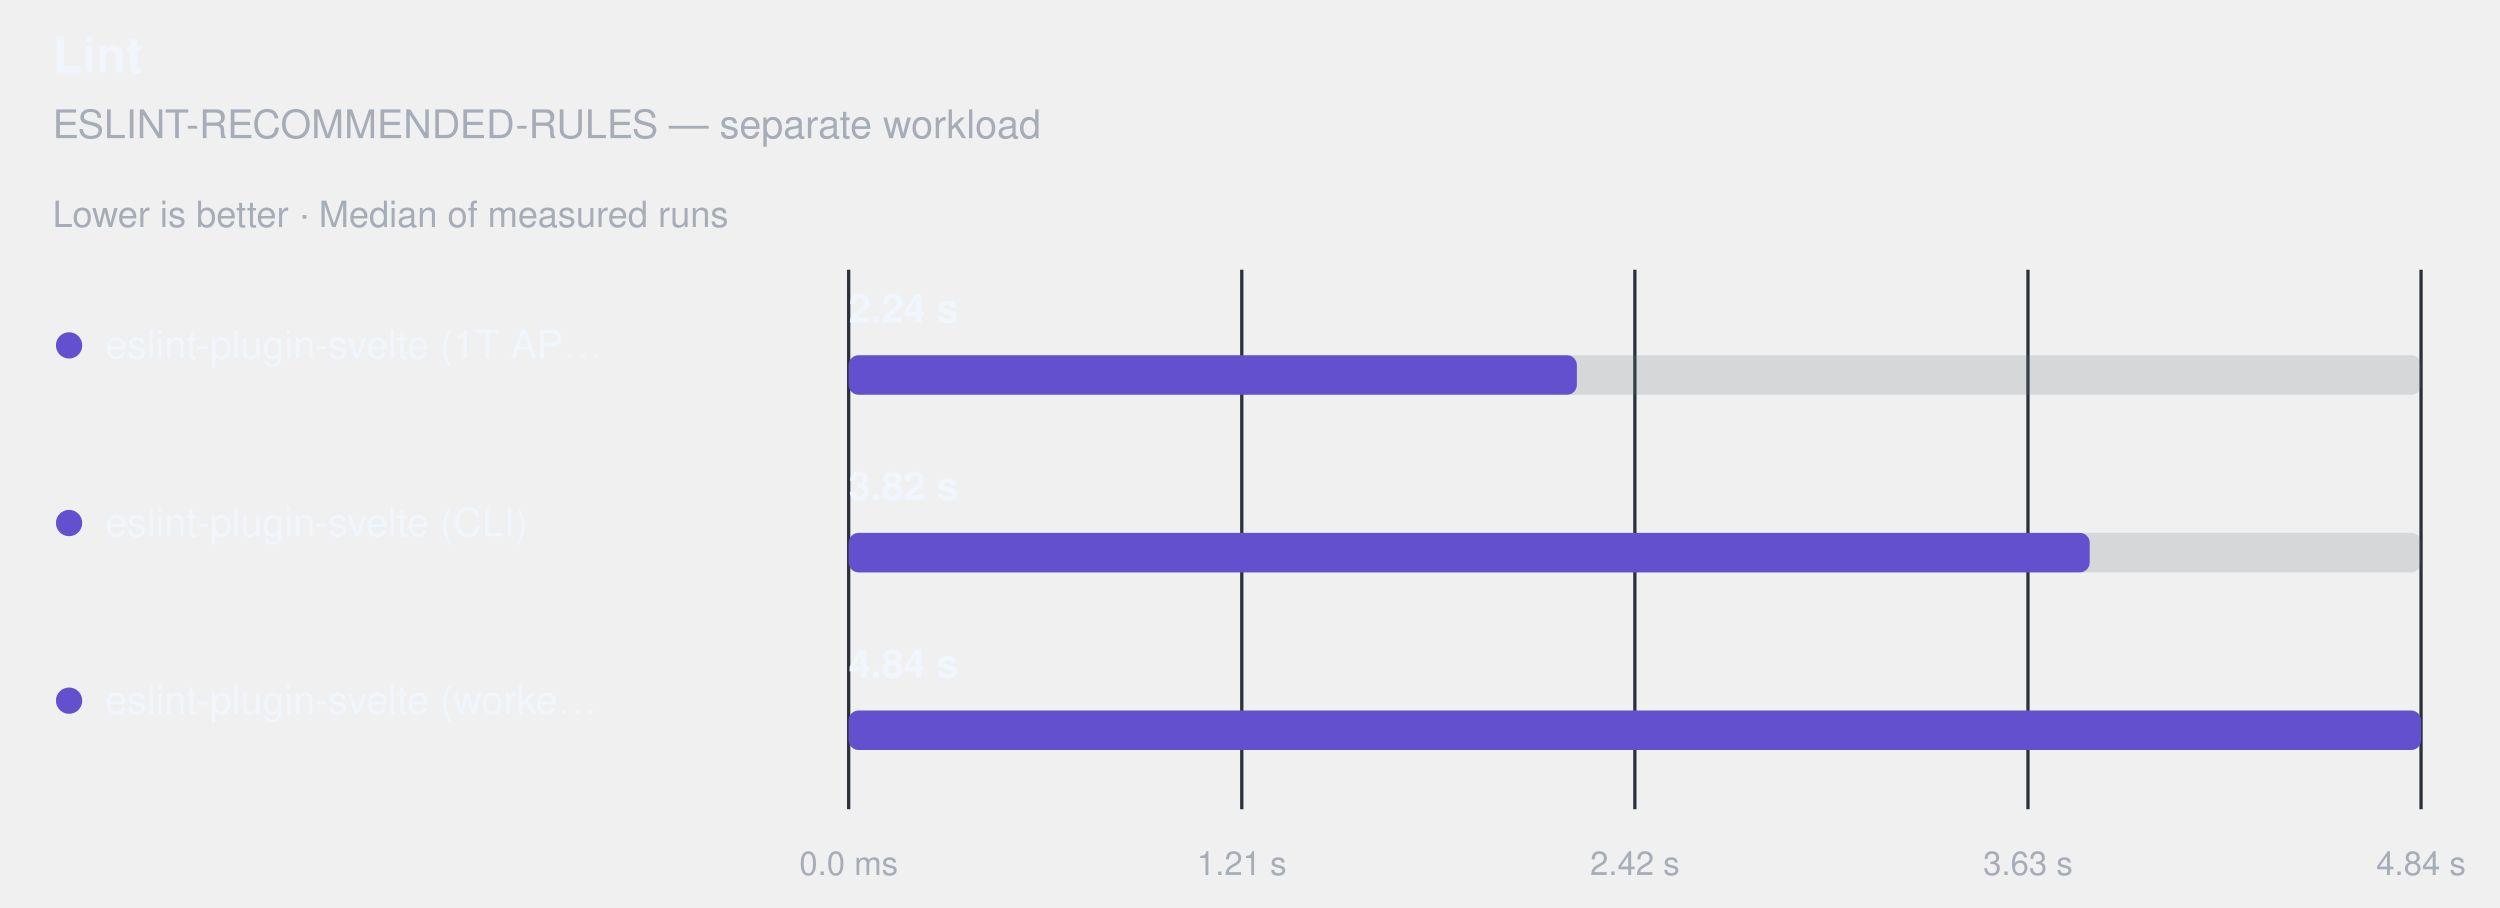
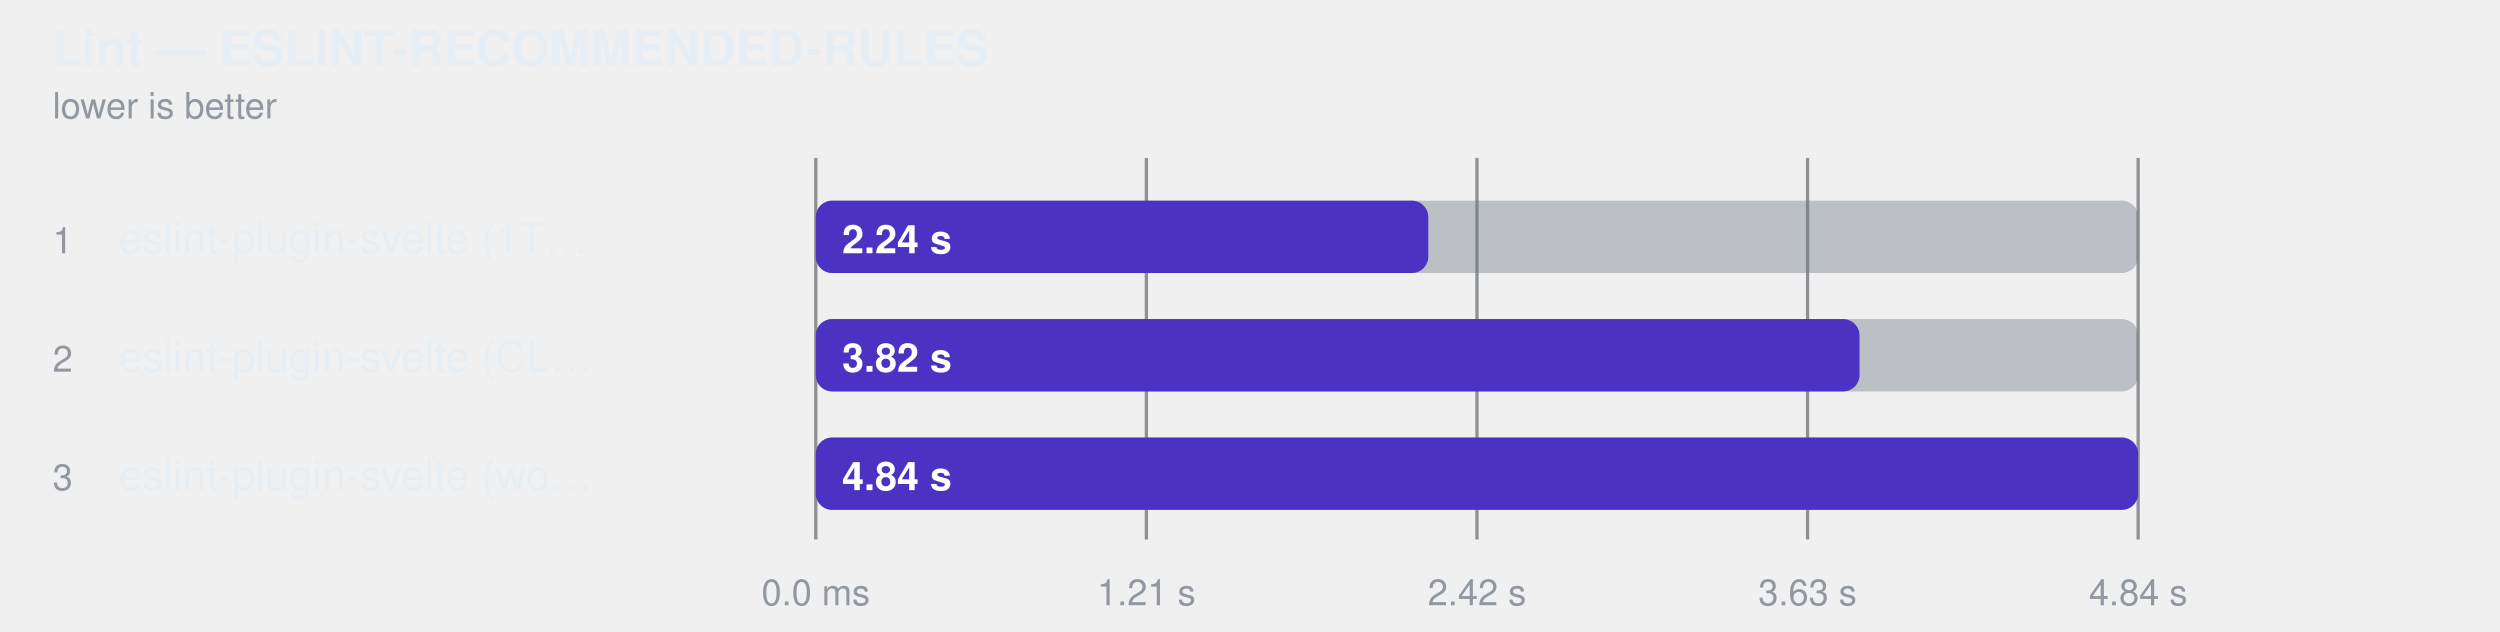
- <svg xmlns="http://www.w3.org/2000/svg" width="760" height="276" viewBox="0 0 760 276" role="img" aria-label="Lint">
-   <style>text{font-family:-apple-system,BlinkMacSystemFont,"Segoe UI",Helvetica,Arial,sans-serif;}</style>
-   <text x="16" y="22" fill="#f0f6fc" font-size="15" font-weight="600">Lint</text>
-   <text x="16" y="42" fill="#a6adb7" font-size="12">ESLINT-RECOMMENDED-RULES — separate workload</text>
-   <text x="16" y="69" fill="#a6adb7" font-size="11">Lower is better · Median of measured runs</text>
-   <line x1="258" y1="82" x2="258" y2="246" stroke="#2a313a" />
-   <text x="258" y="266" fill="#a6adb7" font-size="10" text-anchor="middle">0.0 ms</text>
-   <line x1="377.5" y1="82" x2="377.5" y2="246" stroke="#2a313a" />
-   <text x="377.5" y="266" fill="#a6adb7" font-size="10" text-anchor="middle">1.21 s</text>
-   <line x1="497" y1="82" x2="497" y2="246" stroke="#2a313a" />
-   <text x="497" y="266" fill="#a6adb7" font-size="10" text-anchor="middle">2.42 s</text>
-   <line x1="616.5" y1="82" x2="616.5" y2="246" stroke="#2a313a" />
-   <text x="616.5" y="266" fill="#a6adb7" font-size="10" text-anchor="middle">3.63 s</text>
-   <line x1="736" y1="82" x2="736" y2="246" stroke="#2a313a" />
-   <text x="736" y="266" fill="#a6adb7" font-size="10" text-anchor="middle">4.84 s</text>
-   <g data-tool="eslint-plugin-svelte (1T API)">
-     <circle cx="21" cy="105" r="4" fill="#6250cf" />
-     <text x="32" y="109" fill="#f0f6fc" font-size="12" font-weight="500">eslint-plugin-svelte (1T AP…</text>
-     <rect x="258" y="108" width="478" height="12" rx="3" fill="#6e768133" />
-     <rect data-series="primary" x="258" y="108" width="221.37" height="12" rx="3" fill="#6250cf" />
-     <text x="258" y="98" fill="#f0f6fc" font-size="12" font-weight="600">2.24 s</text>
-   </g>
-   <g data-tool="eslint-plugin-svelte (CLI)">
-     <circle cx="21" cy="159" r="4" fill="#6250cf" />
-     <text x="32" y="163" fill="#f0f6fc" font-size="12" font-weight="500">eslint-plugin-svelte (CLI)</text>
-     <rect x="258" y="162" width="478" height="12" rx="3" fill="#6e768133" />
-     <rect data-series="primary" x="258" y="162" width="377.27" height="12" rx="3" fill="#6250cf" />
-     <text x="258" y="152" fill="#f0f6fc" font-size="12" font-weight="600">3.82 s</text>
-   </g>
-   <g data-tool="eslint-plugin-svelte (worker pool)">
-     <circle cx="21" cy="213" r="4" fill="#6250cf" />
-     <text x="32" y="217" fill="#f0f6fc" font-size="12" font-weight="500">eslint-plugin-svelte (worke…</text>
-     <rect x="258" y="216" width="478" height="12" rx="3" fill="#6e768133" />
-     <rect data-series="primary" x="258" y="216" width="478.00" height="12" rx="3" fill="#6250cf" />
-     <text x="258" y="206" fill="#f0f6fc" font-size="12" font-weight="600">4.84 s</text>
-   </g>
+ <svg xmlns="http://www.w3.org/2000/svg" width="760" height="192" viewBox="0 0 760 192" role="img" aria-label="Lint — ESLINT-RECOMMENDED-RULES">
+   <style>
+     text { font-family: -apple-system, BlinkMacSystemFont, "Segoe UI", Helvetica, Arial, sans-serif; }
+   </style>
+   <text fill="#e6edf3" x="16" y="20" font-size="15" font-weight="600">Lint — ESLINT-RECOMMENDED-RULES</text>
+   <text fill="#9198a1" x="16" y="36" font-size="11">lower is better</text>
+   <line x1="248" y1="48" x2="248" y2="164" stroke="#3d444d" stroke-opacity="0.55" />
+   <text fill="#9198a1" x="248" y="184" text-anchor="middle" font-size="11">0.0 ms</text>
+   <line x1="348.5" y1="48" x2="348.5" y2="164" stroke="#3d444d" stroke-opacity="0.55" />
+   <text fill="#9198a1" x="348.5" y="184" text-anchor="middle" font-size="11">1.21 s</text>
+   <line x1="449" y1="48" x2="449" y2="164" stroke="#3d444d" stroke-opacity="0.55" />
+   <text fill="#9198a1" x="449" y="184" text-anchor="middle" font-size="11">2.42 s</text>
+   <line x1="549.5" y1="48" x2="549.5" y2="164" stroke="#3d444d" stroke-opacity="0.55" />
+   <text fill="#9198a1" x="549.5" y="184" text-anchor="middle" font-size="11">3.63 s</text>
+   <line x1="650" y1="48" x2="650" y2="164" stroke="#3d444d" stroke-opacity="0.55" />
+   <text fill="#9198a1" x="650" y="184" text-anchor="middle" font-size="11">4.84 s</text>
+   <text fill="#9198a1" x="16" y="77" font-size="11">1</text>
+   <text fill="#e6edf3" x="36" y="77" font-size="13">eslint-plugin-svelte (1T…</text>
+   <rect x="248" y="61" width="402" height="22" rx="5" fill="#6e768166" />
+   <rect x="248" y="61" width="186.2" height="22" rx="5" fill="#4b32c3" />
+   <text fill="#ffffff" x="256" y="77" font-size="12" font-weight="600">2.24 s</text>
+   <text fill="#9198a1" x="16" y="113" font-size="11">2</text>
+   <text fill="#e6edf3" x="36" y="113" font-size="13">eslint-plugin-svelte (CL…</text>
+   <rect x="248" y="97" width="402" height="22" rx="5" fill="#6e768166" />
+   <rect x="248" y="97" width="317.3" height="22" rx="5" fill="#4b32c3" />
+   <text fill="#ffffff" x="256" y="113" font-size="12" font-weight="600">3.82 s</text>
+   <text fill="#9198a1" x="16" y="149" font-size="11">3</text>
+   <text fill="#e6edf3" x="36" y="149" font-size="13">eslint-plugin-svelte (wo…</text>
+   <rect x="248" y="133" width="402" height="22" rx="5" fill="#6e768166" />
+   <rect x="248" y="133" width="402.0" height="22" rx="5" fill="#4b32c3" />
+   <text fill="#ffffff" x="256" y="149" font-size="12" font-weight="600">4.84 s</text>
</svg>
